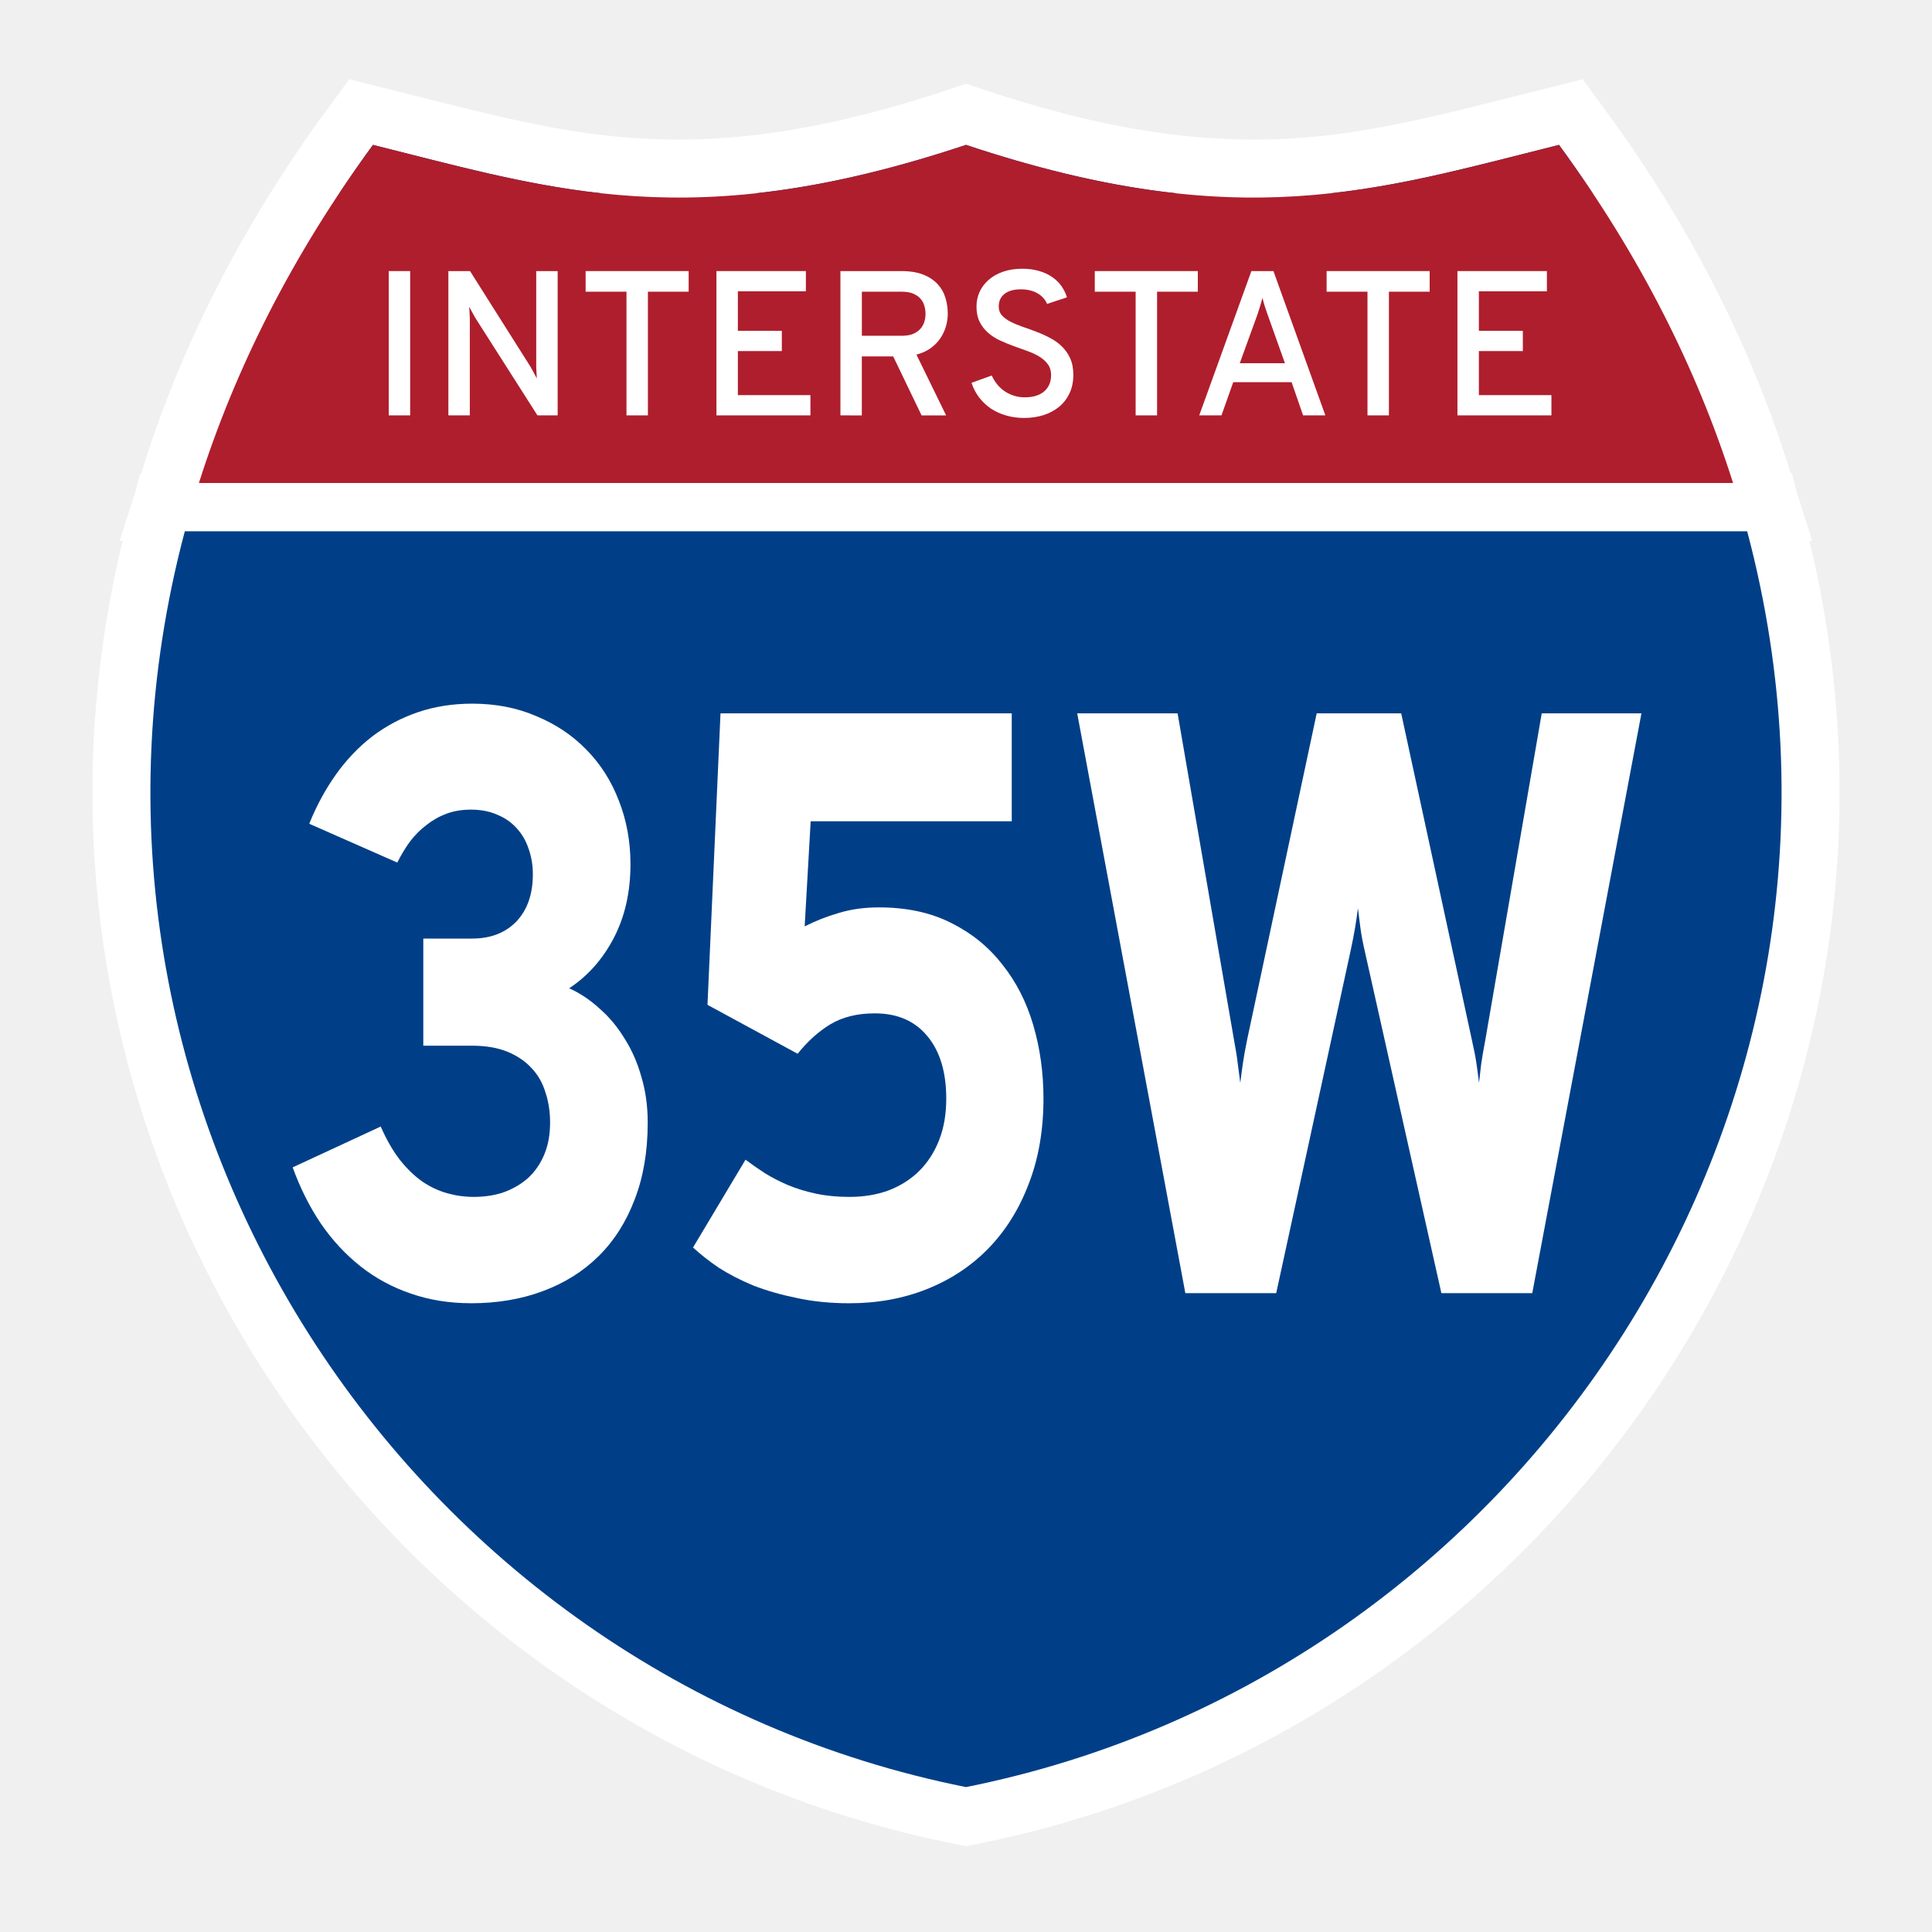
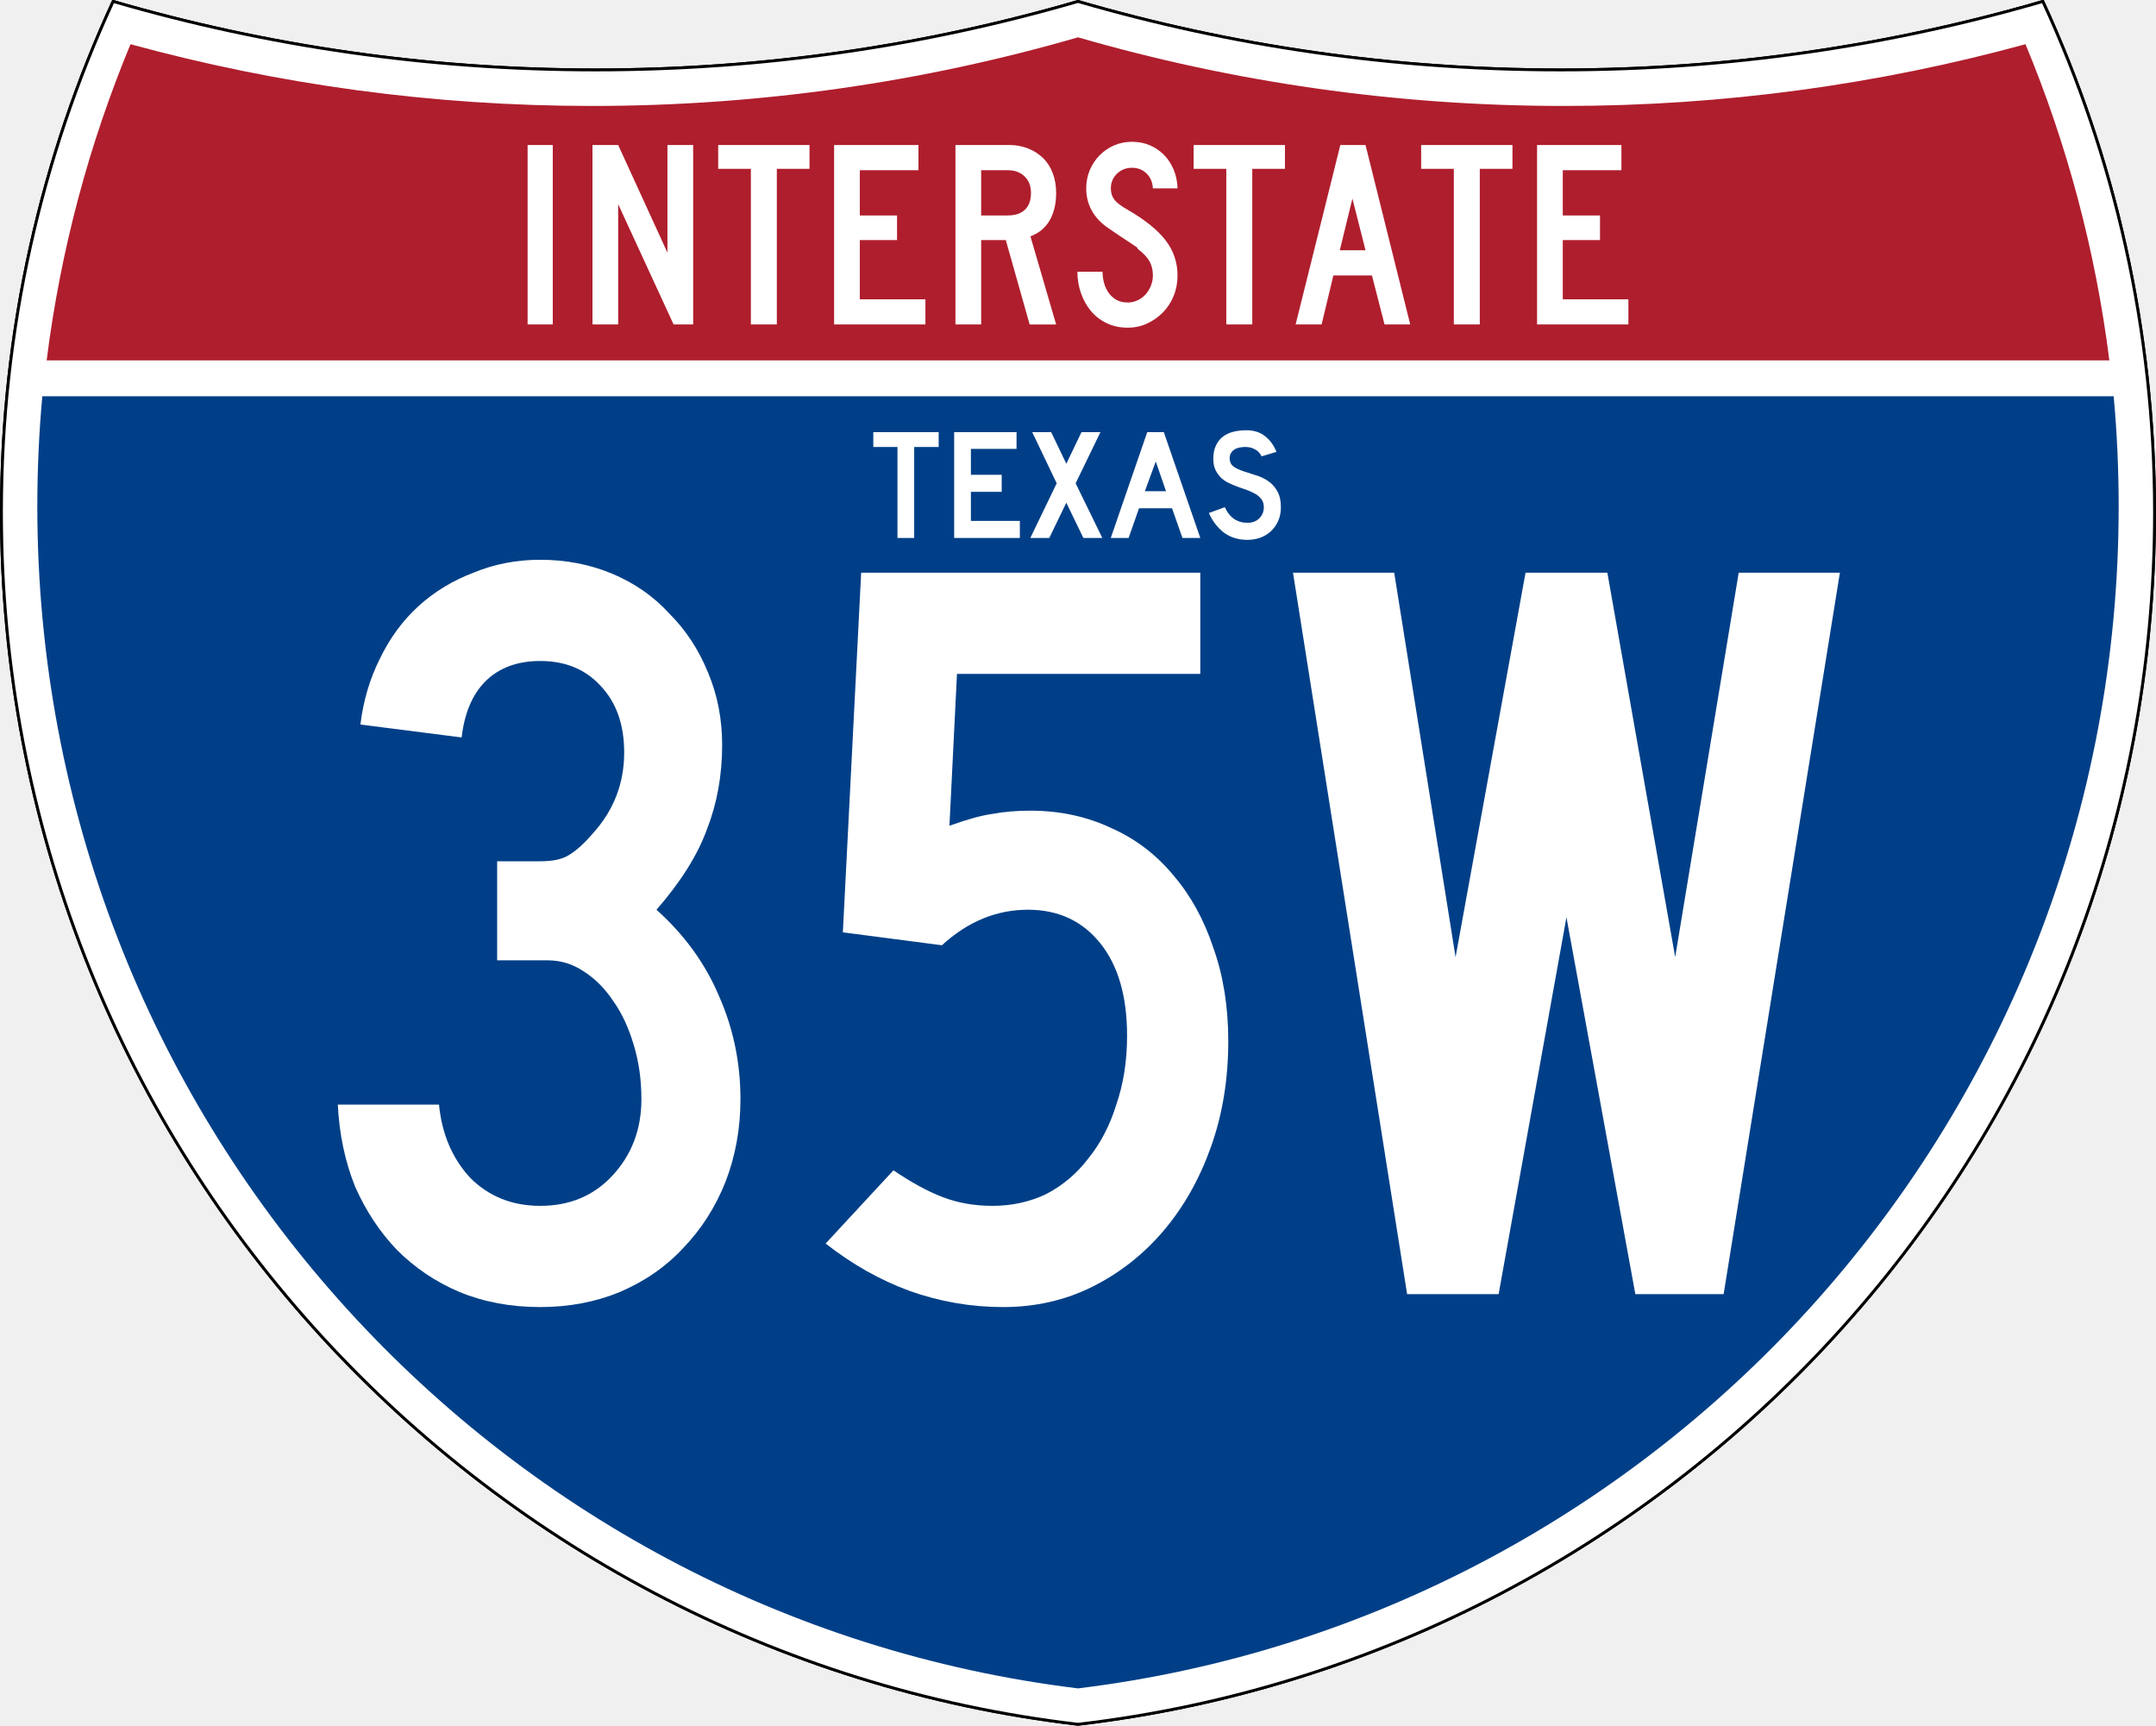
- <svg xmlns="http://www.w3.org/2000/svg" width="200" height="200" viewBox="0 0 52.917 52.917" version="1.1" id="svg8">
-   <defs id="defs2" />
-   <g id="layer1" transform="translate(0,-244.0833)">
-     <path style="fill:#ffffff;fill-opacity:1;stroke:#ffffff;stroke-width:3.175;stroke-linecap:butt;stroke-linejoin:miter;stroke-miterlimit:4;stroke-dasharray:none;stroke-opacity:1" d="m 10.216,248.052 c -2.215,3.021 -3.778,6.139 -4.768,9.26 H 47.468 c -0.99,-3.121 -2.552,-6.24 -4.768,-9.26 -0.565,0.141 -1.111,0.281 -1.652,0.417 -0.455,0.114 -0.904,0.224 -1.351,0.327 -0.116,0.027 -0.232,0.054 -0.348,0.08 -0.128,0.029 -0.255,0.057 -0.383,0.084 -0.161,0.034 -0.323,0.066 -0.485,0.098 -0.117,0.023 -0.233,0.046 -0.35,0.068 -0.158,0.029 -0.318,0.055 -0.477,0.082 -0.125,0.021 -0.25,0.043 -0.376,0.061 -0.27,0.04 -0.541,0.076 -0.815,0.106 -1.319,0.146 -2.708,0.17 -4.264,0 -0.821,-0.09 -1.69,-0.234 -2.62,-0.443 -0.054,-0.012 -0.109,-0.026 -0.163,-0.038 -0.178,-0.041 -0.359,-0.085 -0.542,-0.131 -0.055,-0.014 -0.11,-0.028 -0.165,-0.042 -0.174,-0.045 -0.35,-0.093 -0.528,-0.142 -0.075,-0.021 -0.151,-0.042 -0.227,-0.064 -0.157,-0.045 -0.316,-0.092 -0.476,-0.141 -0.093,-0.028 -0.184,-0.055 -0.278,-0.084 -0.244,-0.076 -0.49,-0.154 -0.742,-0.238 -0.252,0.084 -0.498,0.163 -0.742,0.238 -0.094,0.029 -0.185,0.056 -0.278,0.084 -0.16,0.048 -0.32,0.096 -0.476,0.141 -0.076,0.022 -0.151,0.043 -0.227,0.064 -0.178,0.049 -0.354,0.097 -0.528,0.142 -0.055,0.014 -0.11,0.029 -0.165,0.042 -0.183,0.046 -0.363,0.089 -0.542,0.131 -0.054,0.013 -0.109,0.026 -0.163,0.038 -0.93,0.209 -1.799,0.354 -2.62,0.443 -1.556,0.17 -2.945,0.146 -4.264,0 -0.275,-0.03 -0.546,-0.066 -0.815,-0.106 -0.126,-0.019 -0.251,-0.041 -0.376,-0.061 -0.159,-0.026 -0.319,-0.052 -0.477,-0.082 -0.117,-0.021 -0.234,-0.045 -0.35,-0.068 -0.162,-0.032 -0.323,-0.064 -0.485,-0.098 -0.128,-0.027 -0.255,-0.055 -0.383,-0.084 -0.116,-0.026 -0.232,-0.053 -0.348,-0.08 -0.447,-0.103 -0.896,-0.213 -1.351,-0.327 -0.541,-0.136 -1.086,-0.276 -1.652,-0.417 z m -5.154,10.583 c -4.196,15.798 6.103,31.337 21.397,34.396 15.294,-3.059 25.593,-18.598 21.397,-34.396 z" id="path3726-7-3" />
-     <path style="fill:#003f87;fill-opacity:1;stroke:none;stroke-width:0.944px;stroke-linecap:butt;stroke-linejoin:miter;stroke-opacity:1" d="M 38.611 15 C 37.395 16.658 36.248 18.327 35.135 20 L 62.184 20 C 54.181 19.115 46.844 17.058 38.611 15 z M 100 15 C 91.709 17.764 84.637 19.307 78.299 20 L 121.701 20 C 115.363 19.307 108.291 17.764 100 15 z M 161.389 15 C 153.156 17.058 145.819 19.115 137.816 20 L 164.865 20 C 163.752 18.327 162.605 16.658 161.389 15 z M 19.131 55 C 3.272 114.709 42.197 173.439 100 185 C 157.803 173.439 196.728 114.709 180.869 55 L 19.131 55 z " transform="matrix(0.2645833,0,0,0.2645833,0,244.0833)" id="path3726-7" />
-     <path style="opacity:1;vector-effect:none;fill:#af1e2d;fill-opacity:1;stroke:none;stroke-width:0.78;stroke-linecap:square;stroke-linejoin:miter;stroke-miterlimit:4;stroke-dasharray:none;stroke-dashoffset:0;stroke-opacity:1;marker:none" d="M 38.611 15 C 30.239 26.417 24.334 38.203 20.592 50 L 179.408 50 C 175.666 38.203 169.761 26.417 161.389 15 C 142.5 19.722 128.333 24.444 100 15 C 71.667 24.444 57.5 19.722 38.611 15 z " transform="matrix(0.2645833,0,0,0.2645833,0,244.0833)" id="path3726-7-5" />
-     <g aria-label="INTERSTATE" style="font-style:normal;font-weight:normal;font-size:10.583px;line-height:1.25;font-family:sans-serif;letter-spacing:0px;word-spacing:0px;fill:#000000;fill-opacity:1;stroke:none;stroke-width:0.265" id="text3838">
-       <path d="m 10.647,255.46 v -3.952 h 0.587 v 3.952 z" style="font-style:normal;font-variant:normal;font-weight:normal;font-stretch:normal;font-size:5.644px;font-family:Overpass;-inkscape-font-specification:Overpass;text-align:center;text-anchor:middle;fill:#ffffff;stroke-width:0.265" id="path50" />
-       <path d="m 14.72,255.46 -1.709,-2.682 -0.16,-0.292 0.017,0.292 v 2.682 h -0.587 v -3.952 h 0.593 l 1.667,2.638 0.163,0.303 -0.017,-0.298 v -2.643 h 0.587 v 3.952 z" style="font-style:normal;font-variant:normal;font-weight:normal;font-stretch:normal;font-size:5.644px;font-family:Overpass;-inkscape-font-specification:Overpass;text-align:center;text-anchor:middle;fill:#ffffff;stroke-width:0.265" id="path52" />
-       <path d="m 17.746,252.073 v 3.387 h -0.587 v -3.387 h -1.119 v -0.565 h 2.822 v 0.565 z" style="font-style:normal;font-variant:normal;font-weight:normal;font-stretch:normal;font-size:5.644px;font-family:Overpass;-inkscape-font-specification:Overpass;text-align:center;text-anchor:middle;fill:#ffffff;stroke-width:0.265" id="path54" />
-       <path d="m 19.623,255.46 v -3.952 h 2.45 v 0.554 h -1.863 v 1.083 h 1.204 v 0.554 h -1.204 v 1.207 h 1.987 v 0.554 z" style="font-style:normal;font-variant:normal;font-weight:normal;font-stretch:normal;font-size:5.644px;font-family:Overpass;-inkscape-font-specification:Overpass;text-align:center;text-anchor:middle;fill:#ffffff;stroke-width:0.265" id="path56" />
-       <path d="m 23.019,255.46 v -3.952 h 1.665 q 0.364,0 0.609,0.099 0.245,0.099 0.394,0.265 0.149,0.163 0.209,0.372 0.063,0.209 0.063,0.433 0,0.171 -0.05,0.345 -0.05,0.174 -0.154,0.328 -0.102,0.152 -0.265,0.27 -0.163,0.116 -0.389,0.176 l 0.813,1.665 h -0.672 l -0.777,-1.615 h -0.86 v 1.615 z m 1.678,-2.18 q 0.185,0 0.309,-0.05 0.124,-0.052 0.201,-0.138 0.077,-0.085 0.11,-0.193 0.033,-0.107 0.033,-0.223 0,-0.102 -0.03,-0.209 -0.028,-0.107 -0.102,-0.196 -0.074,-0.088 -0.201,-0.143 -0.127,-0.055 -0.32,-0.055 h -1.091 v 1.207 z" style="font-style:normal;font-variant:normal;font-weight:normal;font-stretch:normal;font-size:5.644px;font-family:Overpass;-inkscape-font-specification:Overpass;text-align:center;text-anchor:middle;fill:#ffffff;stroke-width:0.265" id="path58" />
-       <path d="m 28.68,252.407 q -0.036,-0.085 -0.099,-0.157 -0.063,-0.074 -0.154,-0.127 -0.091,-0.055 -0.209,-0.085 -0.116,-0.03 -0.259,-0.03 -0.284,0 -0.444,0.124 -0.16,0.124 -0.16,0.35 0,0.141 0.088,0.24 0.088,0.097 0.232,0.171 0.143,0.074 0.325,0.138 0.185,0.061 0.375,0.135 0.193,0.072 0.375,0.168 0.185,0.094 0.328,0.232 0.143,0.135 0.232,0.328 0.088,0.19 0.088,0.458 0,0.284 -0.105,0.504 -0.102,0.218 -0.284,0.369 -0.182,0.149 -0.43,0.229 -0.245,0.077 -0.529,0.077 -0.265,0 -0.496,-0.069 -0.229,-0.066 -0.416,-0.19 -0.185,-0.127 -0.32,-0.303 -0.135,-0.179 -0.209,-0.4 l 0.554,-0.201 q 0.061,0.132 0.149,0.243 0.091,0.11 0.207,0.19 0.116,0.077 0.254,0.121 0.141,0.044 0.3,0.044 0.16,0 0.292,-0.039 0.132,-0.039 0.226,-0.116 0.094,-0.077 0.146,-0.19 0.052,-0.116 0.052,-0.265 0,-0.176 -0.088,-0.295 -0.088,-0.121 -0.232,-0.209 -0.143,-0.088 -0.328,-0.154 -0.182,-0.066 -0.375,-0.135 -0.19,-0.069 -0.375,-0.154 -0.182,-0.085 -0.325,-0.209 -0.143,-0.124 -0.232,-0.298 -0.088,-0.174 -0.088,-0.424 0,-0.209 0.083,-0.397 0.085,-0.187 0.245,-0.328 0.16,-0.143 0.394,-0.226 0.234,-0.083 0.535,-0.083 0.251,0 0.455,0.061 0.204,0.058 0.356,0.163 0.154,0.105 0.256,0.248 0.102,0.143 0.154,0.311 z" style="font-style:normal;font-variant:normal;font-weight:normal;font-stretch:normal;font-size:5.644px;font-family:Overpass;-inkscape-font-specification:Overpass;text-align:center;text-anchor:middle;fill:#ffffff;stroke-width:0.265" id="path60" />
-       <path d="m 31.692,252.073 v 3.387 h -0.587 v -3.387 h -1.119 v -0.565 h 2.822 v 0.565 z" style="font-style:normal;font-variant:normal;font-weight:normal;font-stretch:normal;font-size:5.644px;font-family:Overpass;-inkscape-font-specification:Overpass;text-align:center;text-anchor:middle;fill:#ffffff;stroke-width:0.265" id="path62" />
-       <path d="m 35.691,255.46 -0.314,-0.909 h -1.599 l -0.322,0.909 H 32.847 l 1.428,-3.952 h 0.604 l 1.422,3.952 z m -0.976,-2.773 q -0.033,-0.094 -0.074,-0.218 -0.039,-0.124 -0.061,-0.226 -0.028,0.102 -0.066,0.226 -0.036,0.121 -0.069,0.218 l -0.488,1.345 h 1.237 z" style="font-style:normal;font-variant:normal;font-weight:normal;font-stretch:normal;font-size:5.644px;font-family:Overpass;-inkscape-font-specification:Overpass;text-align:center;text-anchor:middle;fill:#ffffff;stroke-width:0.265" id="path64" />
-       <path d="m 38.042,252.073 v 3.387 H 37.455 v -3.387 h -1.119 v -0.565 h 2.822 v 0.565 z" style="font-style:normal;font-variant:normal;font-weight:normal;font-stretch:normal;font-size:5.644px;font-family:Overpass;-inkscape-font-specification:Overpass;text-align:center;text-anchor:middle;fill:#ffffff;stroke-width:0.265" id="path66" />
-       <path d="m 39.919,255.46 v -3.952 h 2.45 v 0.554 h -1.863 v 1.083 h 1.204 v 0.554 h -1.204 v 1.207 h 1.987 v 0.554 z" style="font-style:normal;font-variant:normal;font-weight:normal;font-stretch:normal;font-size:5.644px;font-family:Overpass;-inkscape-font-specification:Overpass;text-align:center;text-anchor:middle;fill:#ffffff;stroke-width:0.265" id="path68" />
-     </g>
-     <g aria-label="35W" transform="scale(0.9333319,1.07143)" style="font-style:normal;font-weight:normal;font-size:11.339px;line-height:1.25;font-family:sans-serif;letter-spacing:0px;word-spacing:0px;fill:#000000;fill-opacity:1;stroke:none;stroke-width:0.283" id="text23">
-       <path d="m 13.819,261.126 q -0.951,0 -1.767,-0.248 -0.806,-0.238 -1.468,-0.692 -0.661,-0.455 -1.168,-1.096 -0.496,-0.641 -0.827,-1.437 l 2.584,-1.044 q 0.248,0.496 0.558,0.848 0.31,0.341 0.661,0.558 0.351,0.207 0.734,0.3 0.382,0.093 0.775,0.093 0.496,0 0.899,-0.124 0.413,-0.134 0.713,-0.372 0.3,-0.248 0.465,-0.599 0.165,-0.351 0.165,-0.806 0,-0.413 -0.134,-0.765 -0.124,-0.362 -0.403,-0.62 -0.279,-0.269 -0.713,-0.424 -0.434,-0.155 -1.034,-0.155 h -1.437 v -2.739 h 1.437 q 0.806,0 1.292,-0.434 0.486,-0.444 0.486,-1.209 0,-0.351 -0.124,-0.651 -0.114,-0.3 -0.341,-0.517 -0.227,-0.227 -0.568,-0.351 -0.341,-0.134 -0.785,-0.134 -0.393,0 -0.713,0.103 -0.32,0.103 -0.589,0.289 -0.269,0.176 -0.486,0.424 -0.207,0.248 -0.372,0.537 l -2.584,-0.992 q 0.32,-0.692 0.785,-1.261 0.465,-0.568 1.065,-0.972 0.61,-0.403 1.344,-0.62 0.734,-0.217 1.592,-0.217 1.034,0 1.881,0.32 0.858,0.31 1.468,0.858 0.62,0.548 0.951,1.302 0.341,0.754 0.341,1.623 0,1.065 -0.486,1.881 -0.486,0.816 -1.313,1.292 0.475,0.186 0.889,0.517 0.424,0.32 0.734,0.765 0.32,0.434 0.496,0.982 0.186,0.537 0.186,1.168 0,1.106 -0.382,1.964 -0.372,0.858 -1.054,1.447 -0.682,0.589 -1.643,0.899 -0.951,0.31 -2.108,0.31 z" style="font-style:normal;font-variant:normal;font-weight:bold;font-stretch:normal;font-size:21.167px;font-family:Overpass;-inkscape-font-specification:'Overpass Bold';text-align:center;letter-spacing:-1.304px;text-anchor:middle;fill:#ffffff;stroke-width:0.283" id="path43" />
-       <path d="m 21.878,257.457 q 0.269,0.176 0.579,0.351 0.31,0.165 0.672,0.3 0.372,0.134 0.816,0.217 0.444,0.083 0.982,0.083 0.63,0 1.147,-0.165 0.527,-0.176 0.899,-0.496 0.382,-0.331 0.589,-0.796 0.207,-0.465 0.207,-1.054 0,-1.023 -0.558,-1.602 -0.548,-0.579 -1.54,-0.579 -0.765,0 -1.302,0.279 -0.527,0.279 -0.961,0.754 l -2.646,-1.251 0.382,-7.452 h 8.547 v 2.76 h -5.901 l -0.176,2.687 q 0.465,-0.207 0.992,-0.341 0.537,-0.145 1.189,-0.145 1.209,0 2.108,0.393 0.91,0.393 1.509,1.065 0.61,0.661 0.91,1.55 0.3,0.889 0.3,1.881 0,1.209 -0.434,2.181 -0.424,0.972 -1.189,1.654 -0.754,0.672 -1.798,1.034 -1.044,0.362 -2.274,0.362 -0.837,0 -1.54,-0.134 -0.703,-0.124 -1.282,-0.32 -0.568,-0.207 -1.013,-0.455 -0.434,-0.258 -0.754,-0.517 z" style="font-style:normal;font-variant:normal;font-weight:bold;font-stretch:normal;font-size:21.167px;font-family:Overpass;-inkscape-font-specification:'Overpass Bold';text-align:center;letter-spacing:-1.304px;text-anchor:middle;fill:#ffffff;stroke-width:0.283" id="path45" />
-       <path d="m 48.17,246.047 -3.204,14.821 h -2.667 l -2.243,-8.723 q -0.093,-0.351 -0.134,-0.62 -0.041,-0.279 -0.072,-0.496 -0.031,0.217 -0.083,0.496 -0.052,0.269 -0.134,0.599 l -2.181,8.744 h -2.667 l -3.173,-14.821 h 2.946 l 1.654,8.341 q 0.083,0.382 0.114,0.63 0.041,0.248 0.072,0.475 0.031,-0.227 0.072,-0.475 0.041,-0.258 0.134,-0.651 l 2.036,-8.32 h 2.48 l 2.067,8.32 q 0.103,0.393 0.145,0.651 0.041,0.248 0.072,0.475 0.031,-0.227 0.062,-0.475 0.041,-0.248 0.124,-0.63 l 1.654,-8.341 z" style="font-style:normal;font-variant:normal;font-weight:bold;font-stretch:normal;font-size:21.167px;font-family:Overpass;-inkscape-font-specification:'Overpass Bold';text-align:center;letter-spacing:-1.304px;text-anchor:middle;fill:#ffffff;stroke-width:0.283" id="path47" />
-     </g>
+ <svg xmlns="http://www.w3.org/2000/svg" version="1.0" width="751" height="601" viewBox="0 0 750 599.999" id="Layer_1" xml:space="preserve">
+   <defs id="defs62" />
+   <g transform="matrix(0.998668,0,0,0.99867,0.499334,0.398971)" id="g5" style="fill:#ffffff;fill-opacity:1;stroke:#000000;stroke-width:1;stroke-miterlimit:4;stroke-opacity:1;stroke-dasharray:none">
+     <path d="M 38.915,0 C 92.236,15.525 148.625,23.85 206.958,23.85 265.291,23.85 321.679,15.525 375,4.883e-4 428.32,15.525 484.709,23.85 543.042,23.85 601.375,23.85 657.764,15.525 711.084,0 736.064,54.121 750,114.388 750,177.909 750,395.718 586.16,575.254 375,599.999 163.839,575.254 0,395.718 0,177.909 0,114.388 13.935,54.121 38.915,0 z" id="path7" style="fill:#ffffff;fill-opacity:1;stroke:#000000;stroke-width:1;stroke-miterlimit:4;stroke-opacity:1;stroke-dasharray:none" />
+     <path d="M 38.915,0 C 92.236,15.525 148.625,23.85 206.958,23.85 265.291,23.85 321.679,15.525 375,4.883e-4 428.32,15.525 484.709,23.85 543.042,23.85 601.375,23.85 657.764,15.525 711.084,0 736.064,54.121 750,114.388 750,177.909 750,395.718 586.16,575.254 375,599.999 163.839,575.254 0,395.718 0,177.909 0,114.388 13.935,54.121 38.915,0 z" id="path9" style="fill:#ffffff;fill-opacity:1;stroke:#000000;stroke-width:1;stroke-linecap:round;stroke-linejoin:round;stroke-miterlimit:4;stroke-opacity:1;stroke-dasharray:none" />
+   </g>
+   <g transform="matrix(1.0056,0,0,1.01014,-2.10137,-3.70189)" id="g11" style="fill:#003f87;fill-opacity:1">
+     <path d="m 15,177.909 c 0,-12.782 0.585,-25.427 1.729,-37.91 l 716.542,0 C 734.415,152.482 735,165.127 735,177.909 735,387.423 577.855,560.229 375,584.891 172.145,560.229 15,387.423 15,177.909 z" id="path13" style="fill:#003f87;fill-opacity:1" />
+   </g>
+   <g transform="matrix(1.00604,0,0,1.02708,-2.2645,-3.1523)" id="g15" style="fill:#af1e2d;fill-opacity:1">
+     <path d="m 47.378,17.943 c 50.892,13.635 104.388,20.906 159.582,20.906 58.261,0 114.629,-8.101 168.04,-23.238 53.411,15.137 109.779,23.238 168.04,23.238 55.194,0 108.69,-7.271 159.581,-20.906 14.262,33.625 24.164,69.546 28.996,107.056 l -713.235,0 C 23.215,87.489 33.116,51.567 47.378,17.943 z" id="path17" style="fill:#af1e2d;fill-opacity:1" />
+   </g>
+   <path d="m 183.538,112.749 0,-62.416 8.756,0 0,62.416 -8.756,0 z m 50.789,0 -19.284,-41.828 0,41.828 -8.944,0 0,-62.416 8.944,0 17.14,37.45 0,-37.45 8.944,0 0,62.416 -6.8,0 z m 35.909,-54.124 0,54.124 -9.035,0 0,-54.124 -11.366,0 0,-8.293 31.767,0 0,8.293 -11.366,0 z m 19.923,54.124 0,-62.416 29.345,0 0,8.759 -20.401,0 0,15.741 12.95,0 0,8.571 -12.95,0 0,20.588 22.823,0 0,8.756 -31.767,0 z m 68.017,0 -8.293,-29.345 -8.569,0 0,29.345 -8.944,0 0,-62.416 18.633,0 c 2.422,6.2e-5 4.642,0.404 6.661,1.211 2.018,0.807 3.757,1.926 5.217,3.355 1.459,1.429 2.577,3.184 3.353,5.264 0.776,2.08 1.164,4.363 1.164,6.847 -4e-5,3.726 -0.745,6.894 -2.236,9.502 -1.491,2.609 -3.727,4.471 -6.708,5.588 l 8.944,30.65 -9.222,0 z m 0.466,-45.74 c -3e-5,-2.422 -0.745,-4.347 -2.236,-5.775 -1.491,-1.428 -3.447,-2.142 -5.869,-2.142 l -9.222,0 0,15.741 9.222,0 c 2.608,3.8e-5 4.611,-0.668 6.008,-2.003 1.398,-1.335 2.097,-3.275 2.097,-5.821 l 0,0 z m 50.982,28.691 c -4e-5,2.547 -0.45,4.923 -1.35,7.127 -0.9,2.204 -2.142,4.114 -3.726,5.728 -1.584,1.615 -3.416,2.904 -5.497,3.866 -2.081,0.963 -4.333,1.444 -6.755,1.444 -2.733,0 -5.186,-0.528 -7.359,-1.584 -2.173,-1.056 -4.005,-2.484 -5.495,-4.284 -1.491,-1.801 -2.64,-3.881 -3.447,-6.242 -0.807,-2.361 -1.211,-4.814 -1.211,-7.359 l 8.756,0 c -1e-5,1.304 0.171,2.592 0.512,3.865 0.341,1.273 0.869,2.422 1.584,3.447 0.715,1.025 1.615,1.848 2.702,2.469 1.087,0.621 2.406,0.931 3.959,0.931 1.181,1e-5 2.315,-0.248 3.402,-0.745 1.087,-0.497 2.018,-1.18 2.795,-2.05 0.776,-0.87 1.397,-1.879 1.862,-3.028 0.465,-1.149 0.698,-2.344 0.698,-3.588 -3e-5,-1.8 -0.372,-3.399 -1.117,-4.796 -0.745,-1.397 -2.049,-2.81 -3.912,-4.239 -0.311,-0.311 -0.435,-0.482 -0.372,-0.513 0.062,-0.031 -0.124,-0.202 -0.559,-0.512 -0.435,-0.31 -1.351,-0.915 -2.749,-1.817 -1.398,-0.901 -3.68,-2.438 -6.847,-4.61 -2.545,-1.74 -4.455,-3.774 -5.728,-6.104 -1.274,-2.329 -1.91,-4.891 -1.91,-7.684 -10e-6,-2.236 0.404,-4.333 1.211,-6.289 0.807,-1.956 1.941,-3.679 3.4,-5.17 1.459,-1.491 3.152,-2.655 5.077,-3.494 1.926,-0.839 4.006,-1.258 6.24,-1.258 2.236,6.4e-5 4.302,0.404 6.196,1.211 1.894,0.807 3.54,1.926 4.937,3.355 1.397,1.429 2.515,3.137 3.353,5.124 0.839,1.987 1.289,4.161 1.352,6.52 l -8.571,0 c -0.123,-2.174 -0.868,-3.913 -2.235,-5.217 -1.367,-1.304 -3.044,-1.956 -5.032,-1.956 -2.049,5.4e-5 -3.787,0.683 -5.215,2.05 -1.428,1.367 -2.142,3.074 -2.142,5.123 -2e-5,1.552 0.404,2.856 1.211,3.912 0.807,1.056 2.36,2.236 4.657,3.539 6.025,3.478 10.419,7.018 13.183,10.62 2.763,3.602 4.145,7.67 4.145,12.203 l 0,0 z m 26.001,-37.075 0,54.124 -9.035,0 0,-54.124 -11.366,0 0,-8.293 31.767,0 0,8.293 -11.366,0 z m 46.007,54.124 -4.378,-17.049 -13.416,0 -4.097,17.049 -9.038,0 15.556,-62.416 8.759,0 15.556,62.416 -8.944,0 z m -11.178,-43.784 -4.378,17.979 8.944,0 -4.566,-17.979 z m 44.318,-10.34 0,54.124 -9.035,0 0,-54.124 -11.366,0 0,-8.293 31.767,0 0,8.293 -11.366,0 z m 19.923,54.124 0,-62.416 29.345,0 0,8.759 -20.401,0 0,15.741 12.949,0 0,8.571 -12.949,0 0,20.588 22.823,0 0,8.756 -31.767,0 z" id="text7023" style="font-size:93.281px;font-style:normal;font-variant:normal;font-weight:normal;font-stretch:normal;text-align:center;line-height:125%;text-anchor:middle;fill:#ffffff;fill-opacity:1" />
+   <g id="text2637" style="font-size:54.927px;font-style:normal;font-variant:normal;font-weight:normal;font-stretch:normal;text-align:center;line-height:100%;text-anchor:middle;fill:#ffffff;fill-opacity:1;stroke:none">
+     <path d="m 318.02,155.362 0,31.638 -5.822,0 0,-31.638 -8.404,0 0,-5.163 22.74,0 0,5.163 -8.514,0" id="path3214" style="font-family:Roadgeek 2005 Series D;-inkscape-font-specification:Roadgeek 2005 Series D" />
+     <path d="m 331.923,187 0,-36.801 21.696,0 0,5.822 -15.874,0 0,9.008 10.711,0 0,5.932 -10.711,0 0,10.107 17.027,0 0,5.932 -22.85,0" id="path3216" style="font-family:Roadgeek 2005 Series D;-inkscape-font-specification:Roadgeek 2005 Series D" />
+     <path d="m 376.87,187 -5.932,-12.249 -5.932,12.249 -6.591,0 9.173,-19.005 -8.514,-17.796 6.591,0 5.273,10.985 5.273,-10.985 6.591,0 -8.624,17.796 9.283,19.005 -6.591,0" id="path3218" style="font-family:Roadgeek 2005 Series D;-inkscape-font-specification:Roadgeek 2005 Series D" />
+     <path d="m 411.335,187 -3.625,-10.326 -11.48,0 -3.625,10.326 -6.207,0 12.688,-36.801 5.767,0 12.688,36.801 -6.207,0 m -9.283,-26.585 -3.79,10.326 7.36,0 -3.57,-10.326" id="path3220" style="font-family:Roadgeek 2005 Series D;-inkscape-font-specification:Roadgeek 2005 Series D" />
+     <path d="m 445.575,176.399 c -3e-5,1.684 -0.311,3.241 -0.934,4.669 -0.623,1.428 -1.52,2.673 -2.691,3.735 -1.025,0.915 -2.234,1.629 -3.625,2.142 -1.355,0.476 -2.82,0.714 -4.394,0.714 -3.186,0 -5.914,-0.842 -8.184,-2.527 -2.234,-1.721 -3.973,-3.991 -5.218,-6.811 l 5.548,-2.032 c 0.769,1.758 1.831,3.113 3.186,4.065 1.355,0.915 2.911,1.373 4.669,1.373 1.721,0 3.094,-0.513 4.12,-1.538 1.062,-1.062 1.593,-2.362 1.593,-3.9 -2e-5,-1.208 -0.33,-2.197 -0.989,-2.966 -0.623,-0.769 -1.446,-1.41 -2.472,-1.922 -1.025,-0.549 -2.16,-1.025 -3.405,-1.428 -1.208,-0.403 -2.417,-0.842 -3.625,-1.318 -0.549,-0.22 -1.227,-0.531 -2.032,-0.934 -0.806,-0.403 -1.593,-0.952 -2.362,-1.648 -0.732,-0.732 -1.373,-1.629 -1.922,-2.691 -0.513,-1.062 -0.769,-2.362 -0.769,-3.9 -10e-6,-1.794 0.293,-3.314 0.879,-4.559 0.586,-1.282 1.373,-2.307 2.362,-3.076 1.025,-0.806 2.234,-1.391 3.625,-1.758 1.428,-0.366 2.966,-0.549 4.614,-0.549 2.6,4e-5 4.76,0.677 6.481,2.032 1.758,1.355 3.094,3.186 4.01,5.493 l -5.163,1.538 c -0.293,-0.586 -0.677,-1.117 -1.153,-1.593 -0.403,-0.403 -0.97,-0.769 -1.703,-1.099 -0.696,-0.33 -1.556,-0.513 -2.582,-0.549 -0.659,-0.037 -1.355,0.018 -2.087,0.165 -0.696,0.11 -1.318,0.33 -1.868,0.659 -0.549,0.33 -0.989,0.787 -1.318,1.373 -0.33,0.549 -0.458,1.245 -0.384,2.087 0.073,1.135 0.568,2.014 1.483,2.636 0.915,0.586 2.032,1.099 3.351,1.538 1.318,0.439 2.728,0.897 4.229,1.373 1.538,0.439 2.948,1.099 4.229,1.977 1.282,0.842 2.344,1.996 3.186,3.46 0.879,1.428 1.318,3.351 1.318,5.767" id="path3222" style="font-family:Roadgeek 2005 Series D;-inkscape-font-specification:Roadgeek 2005 Series D" />
+   </g>
+   <g id="text2645" style="font-size:374.501px;font-style:normal;font-variant:normal;font-weight:normal;font-stretch:normal;text-align:center;line-height:100%;text-anchor:middle;fill:#ffffff;fill-opacity:1;stroke:none">
+     <path d="m 257.579,382.215 c -1.6e-4,10.236 -1.748,19.849 -5.243,28.837 -3.495,8.738 -8.364,16.353 -14.606,22.845 -5.992,6.491 -13.357,11.61 -22.096,15.355 -8.489,3.495 -17.726,5.243 -27.713,5.243 -10.236,0 -19.599,-1.748 -28.088,-5.243 -8.239,-3.495 -15.479,-8.364 -21.721,-14.606 -5.992,-6.242 -10.861,-13.607 -14.606,-22.096 -3.495,-8.738 -5.493,-18.226 -5.992,-28.462 l 35.203,0 c 0.999,10.236 4.619,18.725 10.861,25.466 6.491,6.491 14.605,9.737 24.343,9.737 10.236,3e-5 18.6,-3.495 25.092,-10.486 6.741,-7.24 10.111,-16.103 10.112,-26.59 -1.2e-4,-6.741 -0.874,-12.983 -2.622,-18.725 -1.748,-5.992 -4.12,-11.11 -7.116,-15.355 -2.996,-4.494 -6.491,-7.989 -10.486,-10.486 -3.745,-2.497 -7.865,-3.745 -12.359,-3.745 l -17.602,0 0,-34.454 14.98,0 c 4.494,1.5e-4 7.864,-0.749 10.112,-2.247 2.497,-1.498 5.243,-3.995 8.239,-7.49 7.24,-7.989 10.86,-17.352 10.861,-28.088 -1.2e-4,-9.737 -2.746,-17.477 -8.239,-23.219 -5.243,-5.742 -12.234,-8.613 -20.972,-8.614 -7.989,2.2e-4 -14.356,2.372 -19.1,7.116 -4.494,4.494 -7.24,10.986 -8.239,19.474 l -35.203,-4.494 c 0.999,-8.239 3.246,-15.854 6.741,-22.845 3.495,-7.24 7.989,-13.357 13.482,-18.351 5.493,-4.993 11.859,-8.863 19.1,-11.61 7.24,-2.996 14.98,-4.494 23.219,-4.494 8.988,2.6e-4 17.352,1.623 25.092,4.869 7.74,3.246 14.356,7.865 19.849,13.857 5.742,5.743 10.236,12.608 13.482,20.598 3.246,7.74 4.868,16.104 4.869,25.092 -1.5e-4,10.486 -1.748,20.223 -5.243,29.211 -3.246,8.988 -9.113,18.351 -17.602,28.088 9.737,8.738 16.977,18.725 21.721,29.96 4.993,11.235 7.49,23.219 7.49,35.952" id="path4232" style="font-family:Roadgeek 2005 Series C;-inkscape-font-specification:Roadgeek 2005 Series C" />
+     <path d="m 427.275,361.992 c -1.6e-4,13.232 -1.998,25.466 -5.992,36.701 -3.995,11.235 -9.488,20.972 -16.478,29.211 -6.991,8.239 -15.23,14.73 -24.717,19.474 -9.487,4.744 -19.849,7.116 -31.084,7.116 -11.235,0 -22.096,-1.873 -32.582,-5.618 -10.236,-3.745 -19.973,-9.238 -29.211,-16.478 l 23.594,-25.466 c 6.242,4.244 11.984,7.365 17.227,9.363 5.243,1.997 10.985,2.996 17.227,2.996 6.741,3e-5 12.983,-1.373 18.725,-4.12 5.742,-2.996 10.611,-7.115 14.606,-12.359 4.244,-5.243 7.49,-11.485 9.737,-18.725 2.497,-7.24 3.745,-15.23 3.745,-23.968 -1.2e-4,-13.732 -3.121,-24.467 -9.363,-32.207 -6.242,-7.74 -14.606,-11.609 -25.092,-11.61 -10.985,1.3e-4 -20.972,4.12 -29.96,12.359 l -34.454,-4.494 6.367,-125.083 117.968,0 0,35.203 -84.637,0 -2.622,52.805 c 6.242,-2.247 11.235,-3.62 14.98,-4.12 3.995,-0.749 8.364,-1.123 13.108,-1.123 10.236,1.7e-4 19.599,1.998 28.088,5.992 8.489,3.745 15.729,9.238 21.721,16.478 5.992,6.991 10.611,15.355 13.857,25.092 3.495,9.737 5.243,20.598 5.243,32.582" id="path4234" style="font-family:Roadgeek 2005 Series C;-inkscape-font-specification:Roadgeek 2005 Series C" />
+     <path d="M 599.592,450 568.883,450 544.915,318.925 521.322,450 l -31.833,0 -39.697,-250.916 35.203,0 21.347,133.697 24.343,-133.697 28.462,0 23.594,133.697 22.096,-133.697 35.203,0 L 599.592,450" id="path4236" style="font-family:Roadgeek 2005 Series C;-inkscape-font-specification:Roadgeek 2005 Series C" />
  </g>
</svg>
